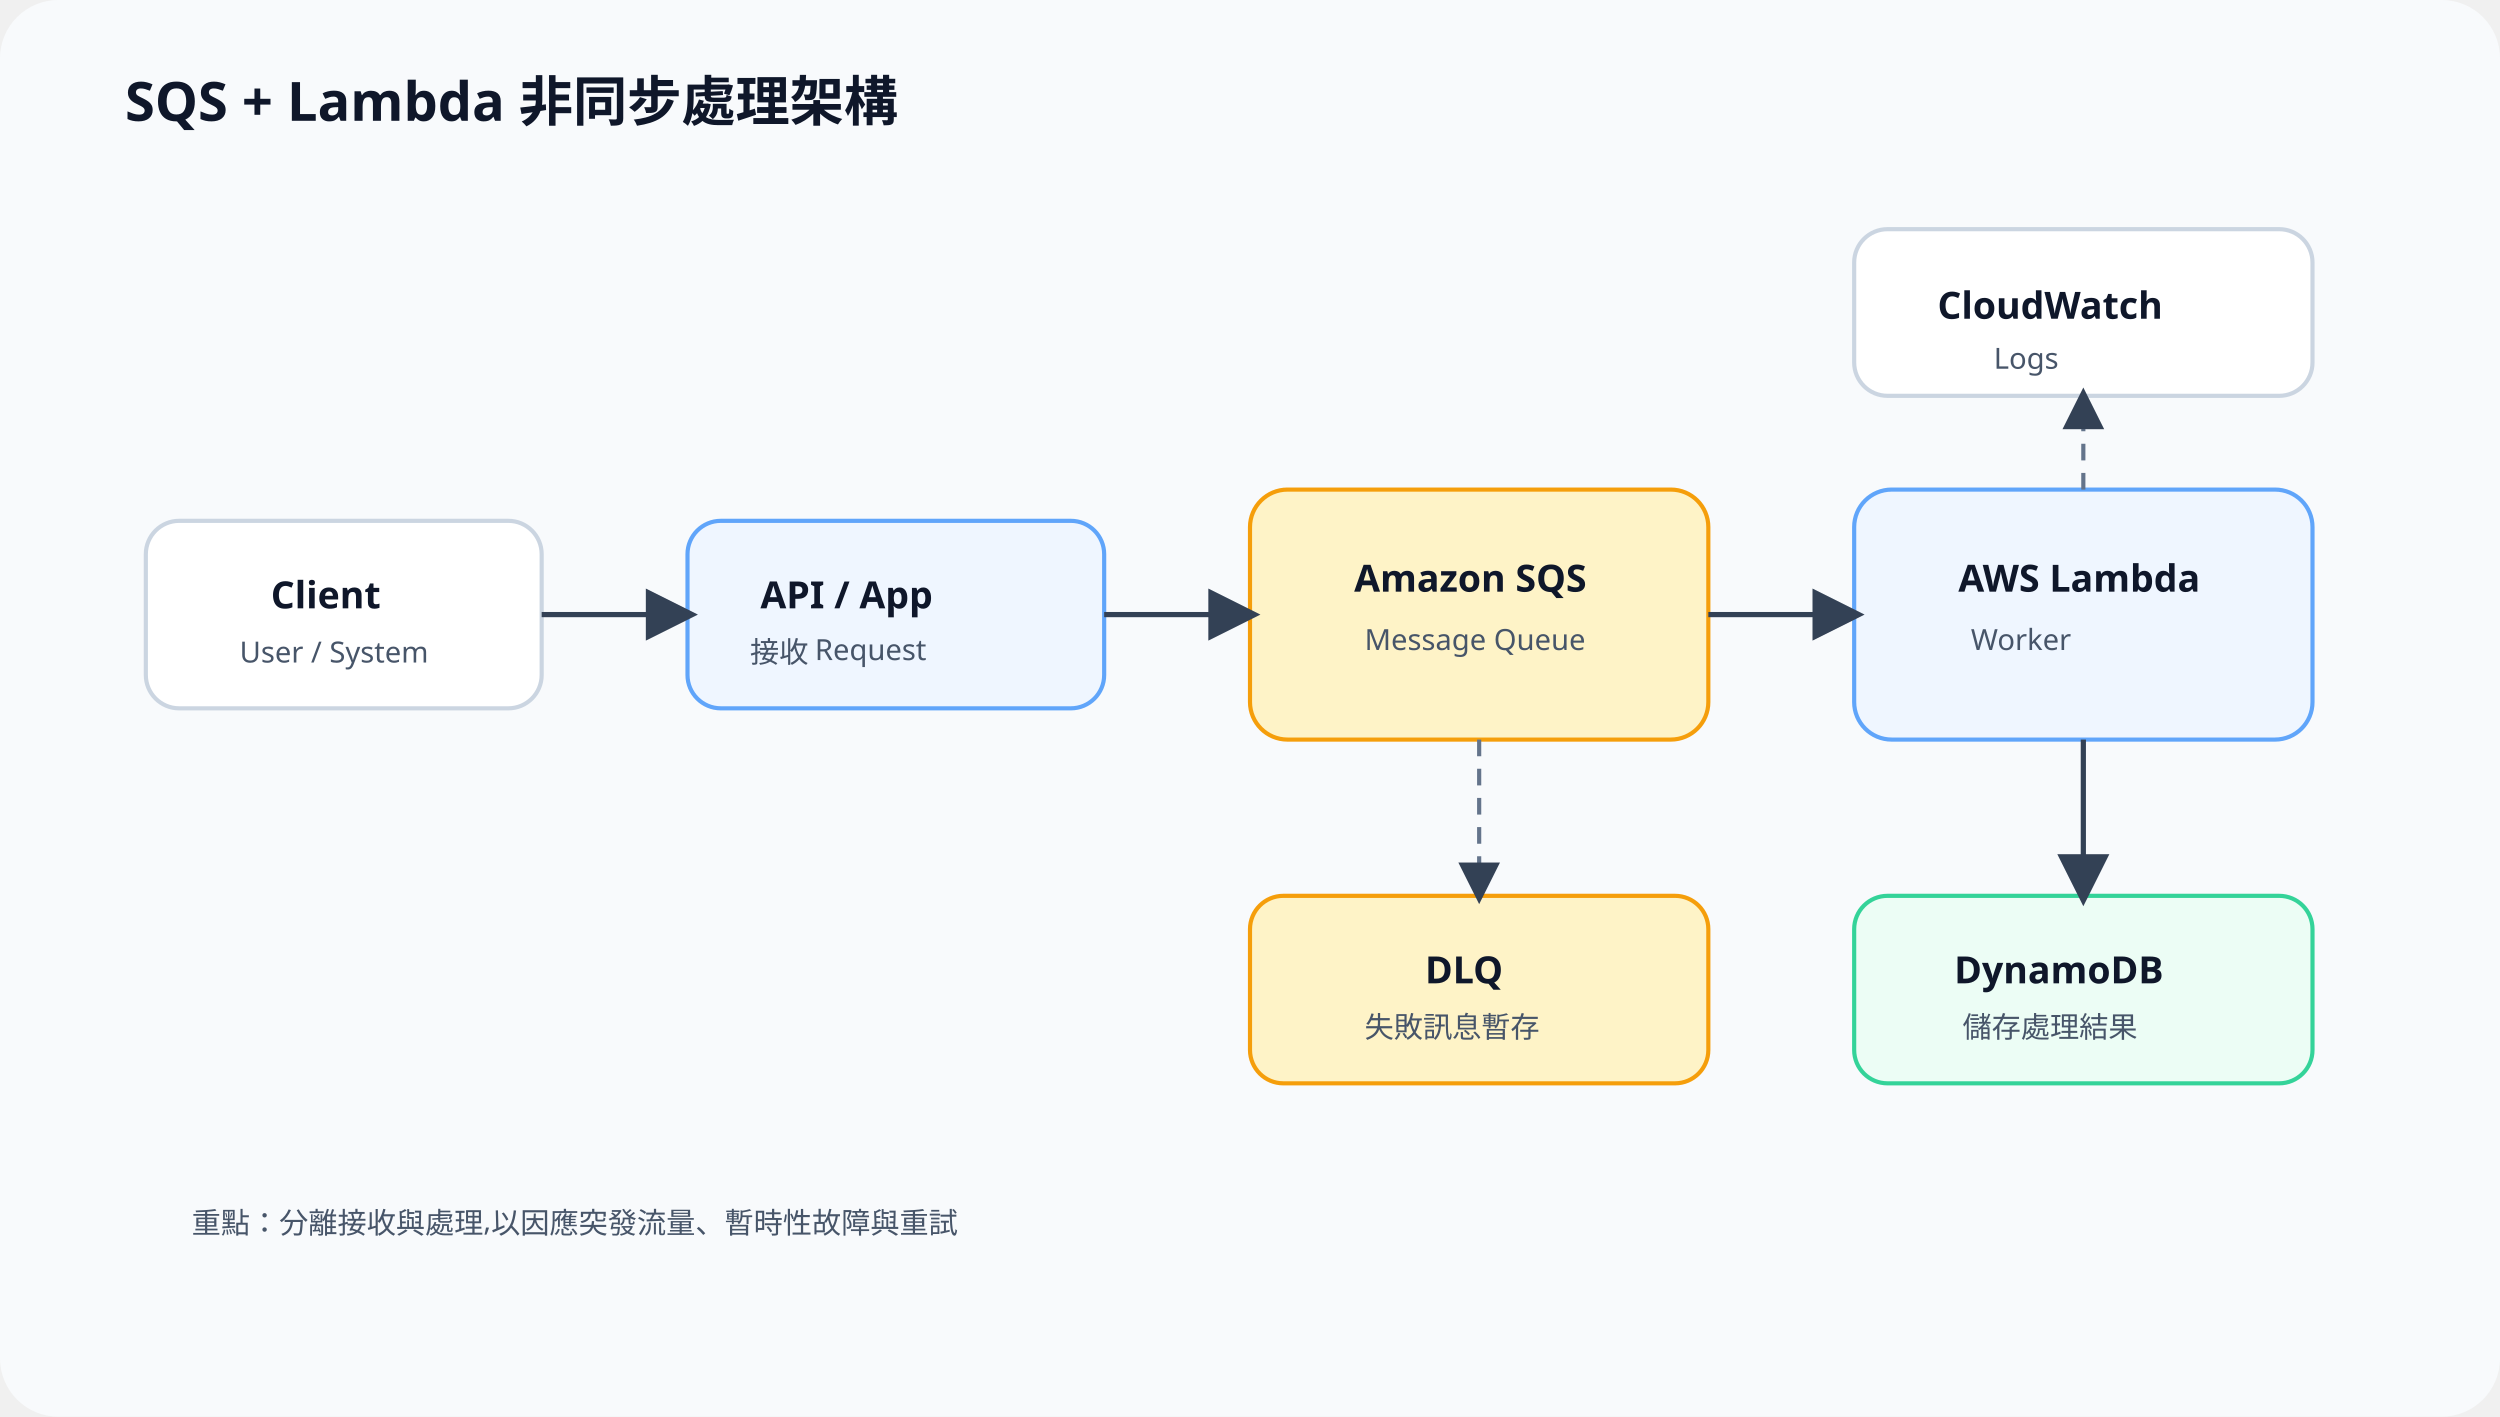
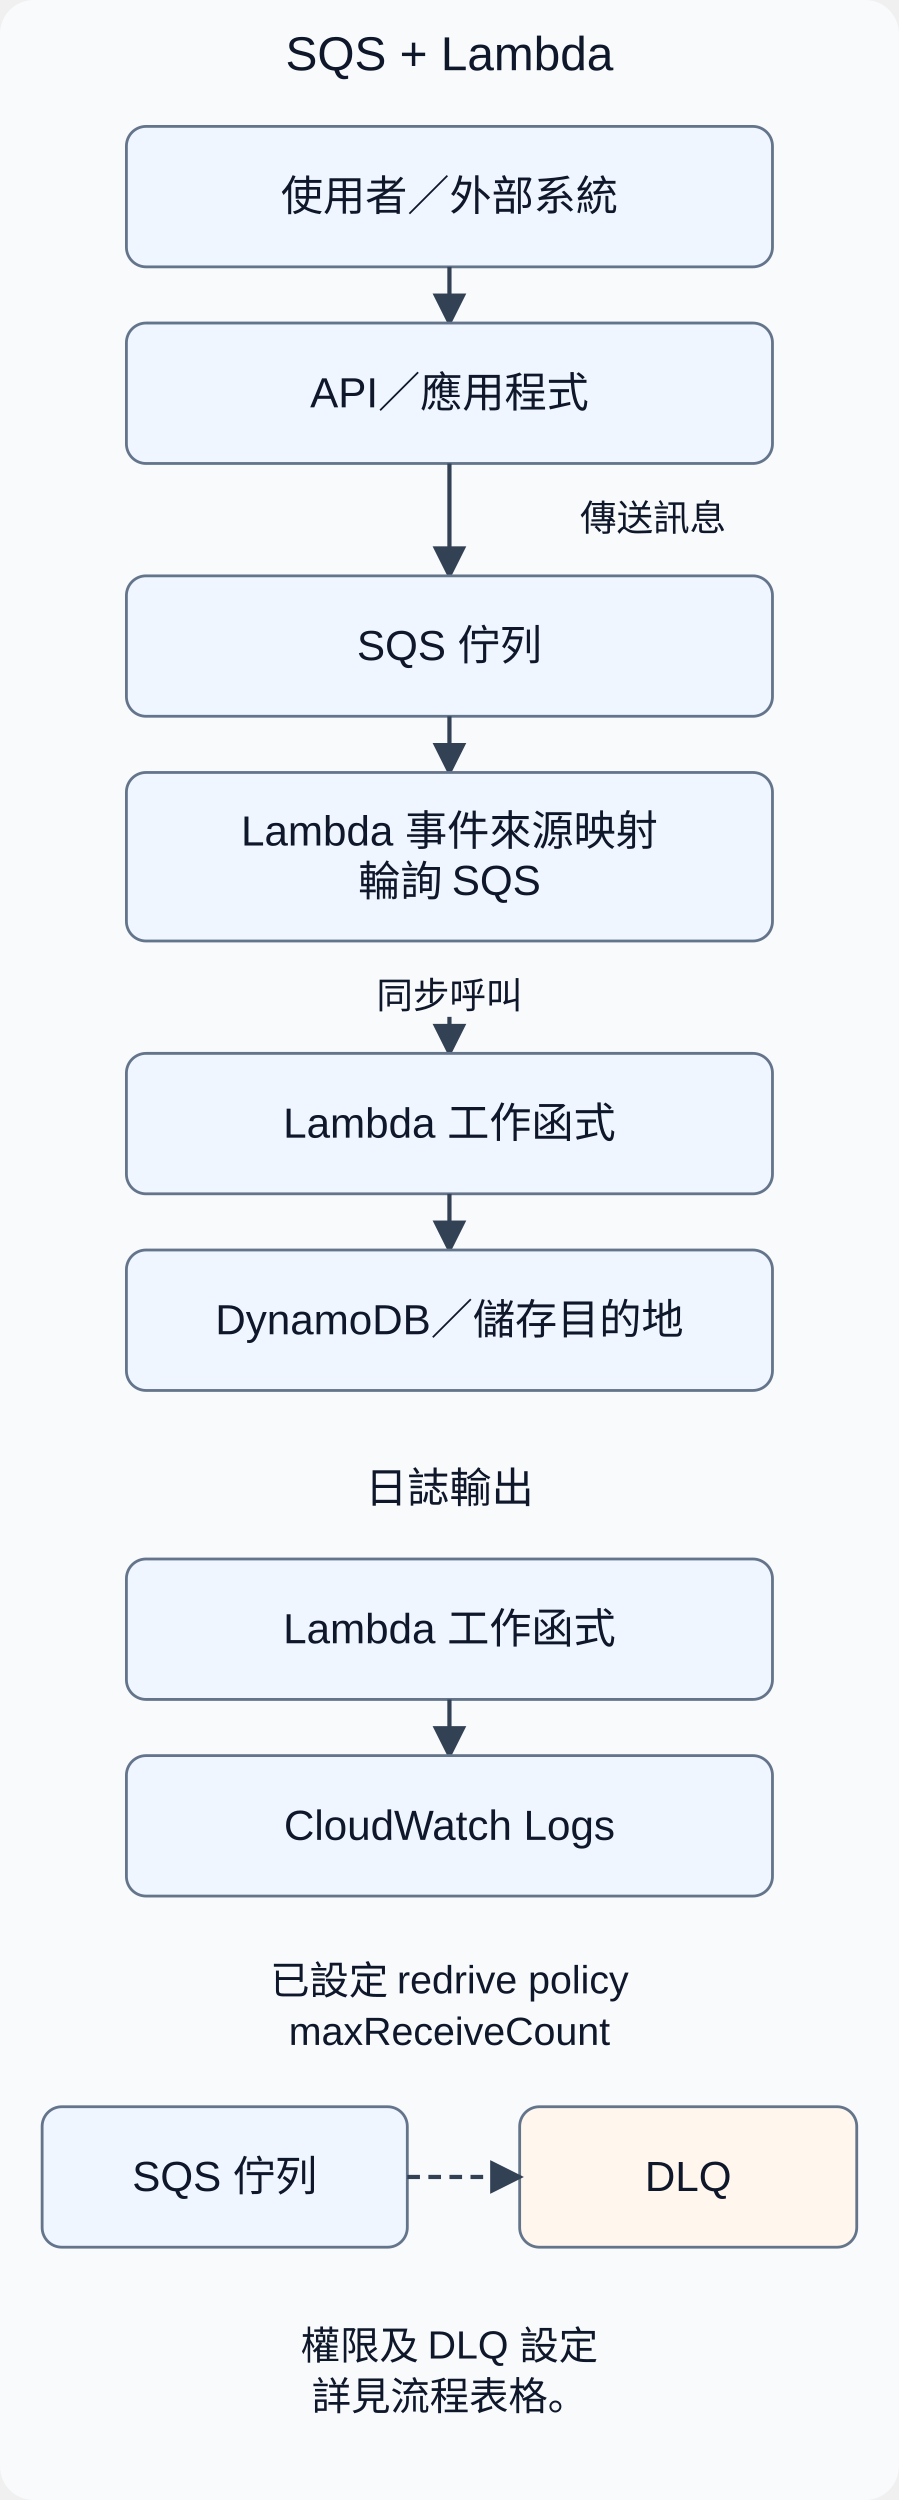
- <svg xmlns="http://www.w3.org/2000/svg" width="1200" height="680" viewBox="0 0 1200 680" role="img" aria-labelledby="title desc">
+ <svg xmlns="http://www.w3.org/2000/svg" width="640" height="1780" viewBox="0 0 640 1780" role="img" aria-labelledby="title desc" xml:lang="zh">
  <defs>
-     <marker id="arrow" markerWidth="10" markerHeight="10" refX="8" refY="5" orient="auto">
-       <path d="M0,0 L10,5 L0,10 Z" fill="#334155" />
+     <marker id="arrow" markerWidth="8" markerHeight="8" refX="7" refY="4" orient="auto">
+       <path d="M0 0 L8 4 L0 8 Z" fill="#334155" />
    </marker>
-     <style>
-       .bg{fill:#f8fafc}
-       .box{fill:#ffffff;stroke:#cbd5e1;stroke-width:2}
-       .aws{fill:#eff6ff;stroke:#60a5fa;stroke-width:2}
-       .queue{fill:#fef3c7;stroke:#f59e0b;stroke-width:2}
-       .store{fill:#ecfdf5;stroke:#34d399;stroke-width:2}
-       .title{font:700 26px sans-serif;fill:#0f172a}
-       .label{font:700 18px sans-serif;fill:#0f172a}
-       .small{font:500 14px sans-serif;fill:#475569}
-       .line{stroke:#334155;stroke-width:2.5;fill:none;marker-end:url(#arrow)}
-       .dash{stroke:#64748b;stroke-width:2;stroke-dasharray:8 6;fill:none;marker-end:url(#arrow)}
-     </style>
  </defs>
-   <rect class="bg" width="1200" height="680" rx="28" />
-   <text class="title" x="60" y="58">SQS + Lambda 非同步處理架構</text>
-   <rect class="box" x="70" y="250" width="190" height="90" rx="16" />
-   <text class="label" x="130" y="292">Client</text>
-   <text class="small" x="115" y="318">User / System</text>
-   <rect class="aws" x="330" y="250" width="200" height="90" rx="16" />
-   <text class="label" x="365" y="292">API / App</text>
-   <text class="small" x="360" y="318">接收 Request</text>
-   <rect class="queue" x="600" y="235" width="220" height="120" rx="18" />
-   <text class="label" x="650" y="284">Amazon SQS</text>
-   <text class="small" x="655" y="312">Message Queue</text>
-   <rect class="aws" x="890" y="235" width="220" height="120" rx="18" />
-   <text class="label" x="940" y="284">AWS Lambda</text>
-   <text class="small" x="946" y="312">Worker</text>
-   <rect class="store" x="890" y="430" width="220" height="90" rx="16" />
-   <text class="label" x="938" y="472">DynamoDB</text>
-   <text class="small" x="942" y="498">儲存處理結果</text>
-   <rect class="queue" x="600" y="430" width="220" height="90" rx="16" />
-   <text class="label" x="684" y="472">DLQ</text>
-   <text class="small" x="655" y="498">失敗訊息暫存</text>
-   <rect class="box" x="890" y="110" width="220" height="80" rx="16" />
-   <text class="label" x="930" y="153">CloudWatch</text>
-   <text class="small" x="957" y="177">Logs</text>
-   <path class="line" d="M260 295 H330" />
-   <path class="line" d="M530 295 H600" />
-   <path class="line" d="M820 295 H890" />
-   <path class="line" d="M1000 355 V430" />
-   <path class="dash" d="M710 355 V430" />
-   <path class="dash" d="M1000 235 V190" />
-   <text class="small" x="92" y="592">重點：分離接收與處理,以因應突發流量、暫時性故障與重試</text>
+   <rect width="640" height="1780" rx="24" fill="#f8fafc" />
+   <g font-family="Arial, Noto Sans CJK TC, Noto Sans CJK JP, sans-serif" fill="#0f172a">
+     <text x="320" y="50" text-anchor="middle" font-size="34">SQS + Lambda</text>
+     <g id="request">
+       <rect x="90" y="90" width="460" height="100" rx="14" fill="#eff6ff" stroke="#64748b" stroke-width="2" />
+       <text x="320.0" y="150.0" text-anchor="middle" font-size="30">使用者／外部系統</text>
+     </g>
+     <path d="M320 190 V230" fill="none" stroke="#334155" stroke-width="3" marker-end="url(#arrow)" />
+     <g id="api">
+       <rect x="90" y="230" width="460" height="100" rx="14" fill="#eff6ff" stroke="#64748b" stroke-width="2" />
+       <text x="320.0" y="290.0" text-anchor="middle" font-size="30">API／應用程式</text>
+     </g>
+     <path d="M320 330 V410" fill="none" stroke="#334155" stroke-width="3" marker-end="url(#arrow)" />
+     <text x="465" y="378" text-anchor="middle" font-size="26">傳送訊息</text>
+     <g id="queue">
+       <rect x="90" y="410" width="460" height="100" rx="14" fill="#eff6ff" stroke="#64748b" stroke-width="2" />
+       <text x="320.0" y="470.0" text-anchor="middle" font-size="30">SQS 佇列</text>
+     </g>
+     <path d="M320 510 V550" fill="none" stroke="#334155" stroke-width="3" marker-end="url(#arrow)" />
+     <g id="mapping">
+       <rect x="90" y="550" width="460" height="120" rx="14" fill="#eff6ff" stroke="#64748b" stroke-width="2" />
+       <text x="320.0" y="602.0" text-anchor="middle" font-size="30">Lambda 事件來源映射</text>
+       <text x="320.0" y="638.0" text-anchor="middle" font-size="30">輪詢 SQS</text>
+     </g>
+     <path d="M320 724 V750" fill="none" stroke="#334155" stroke-width="3" marker-end="url(#arrow)" />
+     <text x="320" y="718" text-anchor="middle" font-size="26">同步呼叫</text>
+     <g id="worker">
+       <rect x="90" y="750" width="460" height="100" rx="14" fill="#eff6ff" stroke="#64748b" stroke-width="2" />
+       <text x="320.0" y="810.0" text-anchor="middle" font-size="30">Lambda 工作函式</text>
+     </g>
+     <path d="M320 850 V890" fill="none" stroke="#334155" stroke-width="3" marker-end="url(#arrow)" />
+     <g id="result">
+       <rect x="90" y="890" width="460" height="100" rx="14" fill="#eff6ff" stroke="#64748b" stroke-width="2" />
+       <text x="320.0" y="950.0" text-anchor="middle" font-size="30">DynamoDB／儲存目的地</text>
+     </g>
+     <text x="320" y="1070" text-anchor="middle" font-size="30">日誌輸出</text>
+     <g id="logging-worker">
+       <rect x="90" y="1110" width="460" height="100" rx="14" fill="#eff6ff" stroke="#64748b" stroke-width="2" />
+       <text x="320.0" y="1170.0" text-anchor="middle" font-size="30">Lambda 工作函式</text>
+     </g>
+     <path d="M320 1210 V1250" fill="none" stroke="#334155" stroke-width="3" marker-end="url(#arrow)" />
+     <g id="logs">
+       <rect x="90" y="1250" width="460" height="100" rx="14" fill="#eff6ff" stroke="#64748b" stroke-width="2" />
+       <text x="320.0" y="1310.0" text-anchor="middle" font-size="30">CloudWatch Logs</text>
+     </g>
+     <text x="320" y="1420" text-anchor="middle" font-size="28">已設定 redrive policy</text>
+     <text x="320" y="1456" text-anchor="middle" font-size="28">maxReceiveCount</text>
+     <g id="redrive-source">
+       <rect x="30" y="1500" width="260" height="100" rx="14" fill="#eff6ff" stroke="#64748b" stroke-width="2" />
+       <text x="160.0" y="1560.0" text-anchor="middle" font-size="30">SQS 佇列</text>
+     </g>
+     <g id="dlq">
+       <rect x="370" y="1500" width="240" height="100" rx="14" fill="#fff7ed" stroke="#64748b" stroke-width="2" />
+       <text x="490.0" y="1560.0" text-anchor="middle" font-size="30">DLQ</text>
+     </g>
+     <path d="M290 1550 H370" fill="none" stroke="#334155" stroke-width="3" stroke-dasharray="9 6" marker-end="url(#arrow)" />
+     <text x="320" y="1680" text-anchor="middle" font-size="28">權限及 DLQ 設定</text>
+     <text x="320" y="1716" text-anchor="middle" font-size="28">詳見流程表格。</text>
+   </g>
</svg>
